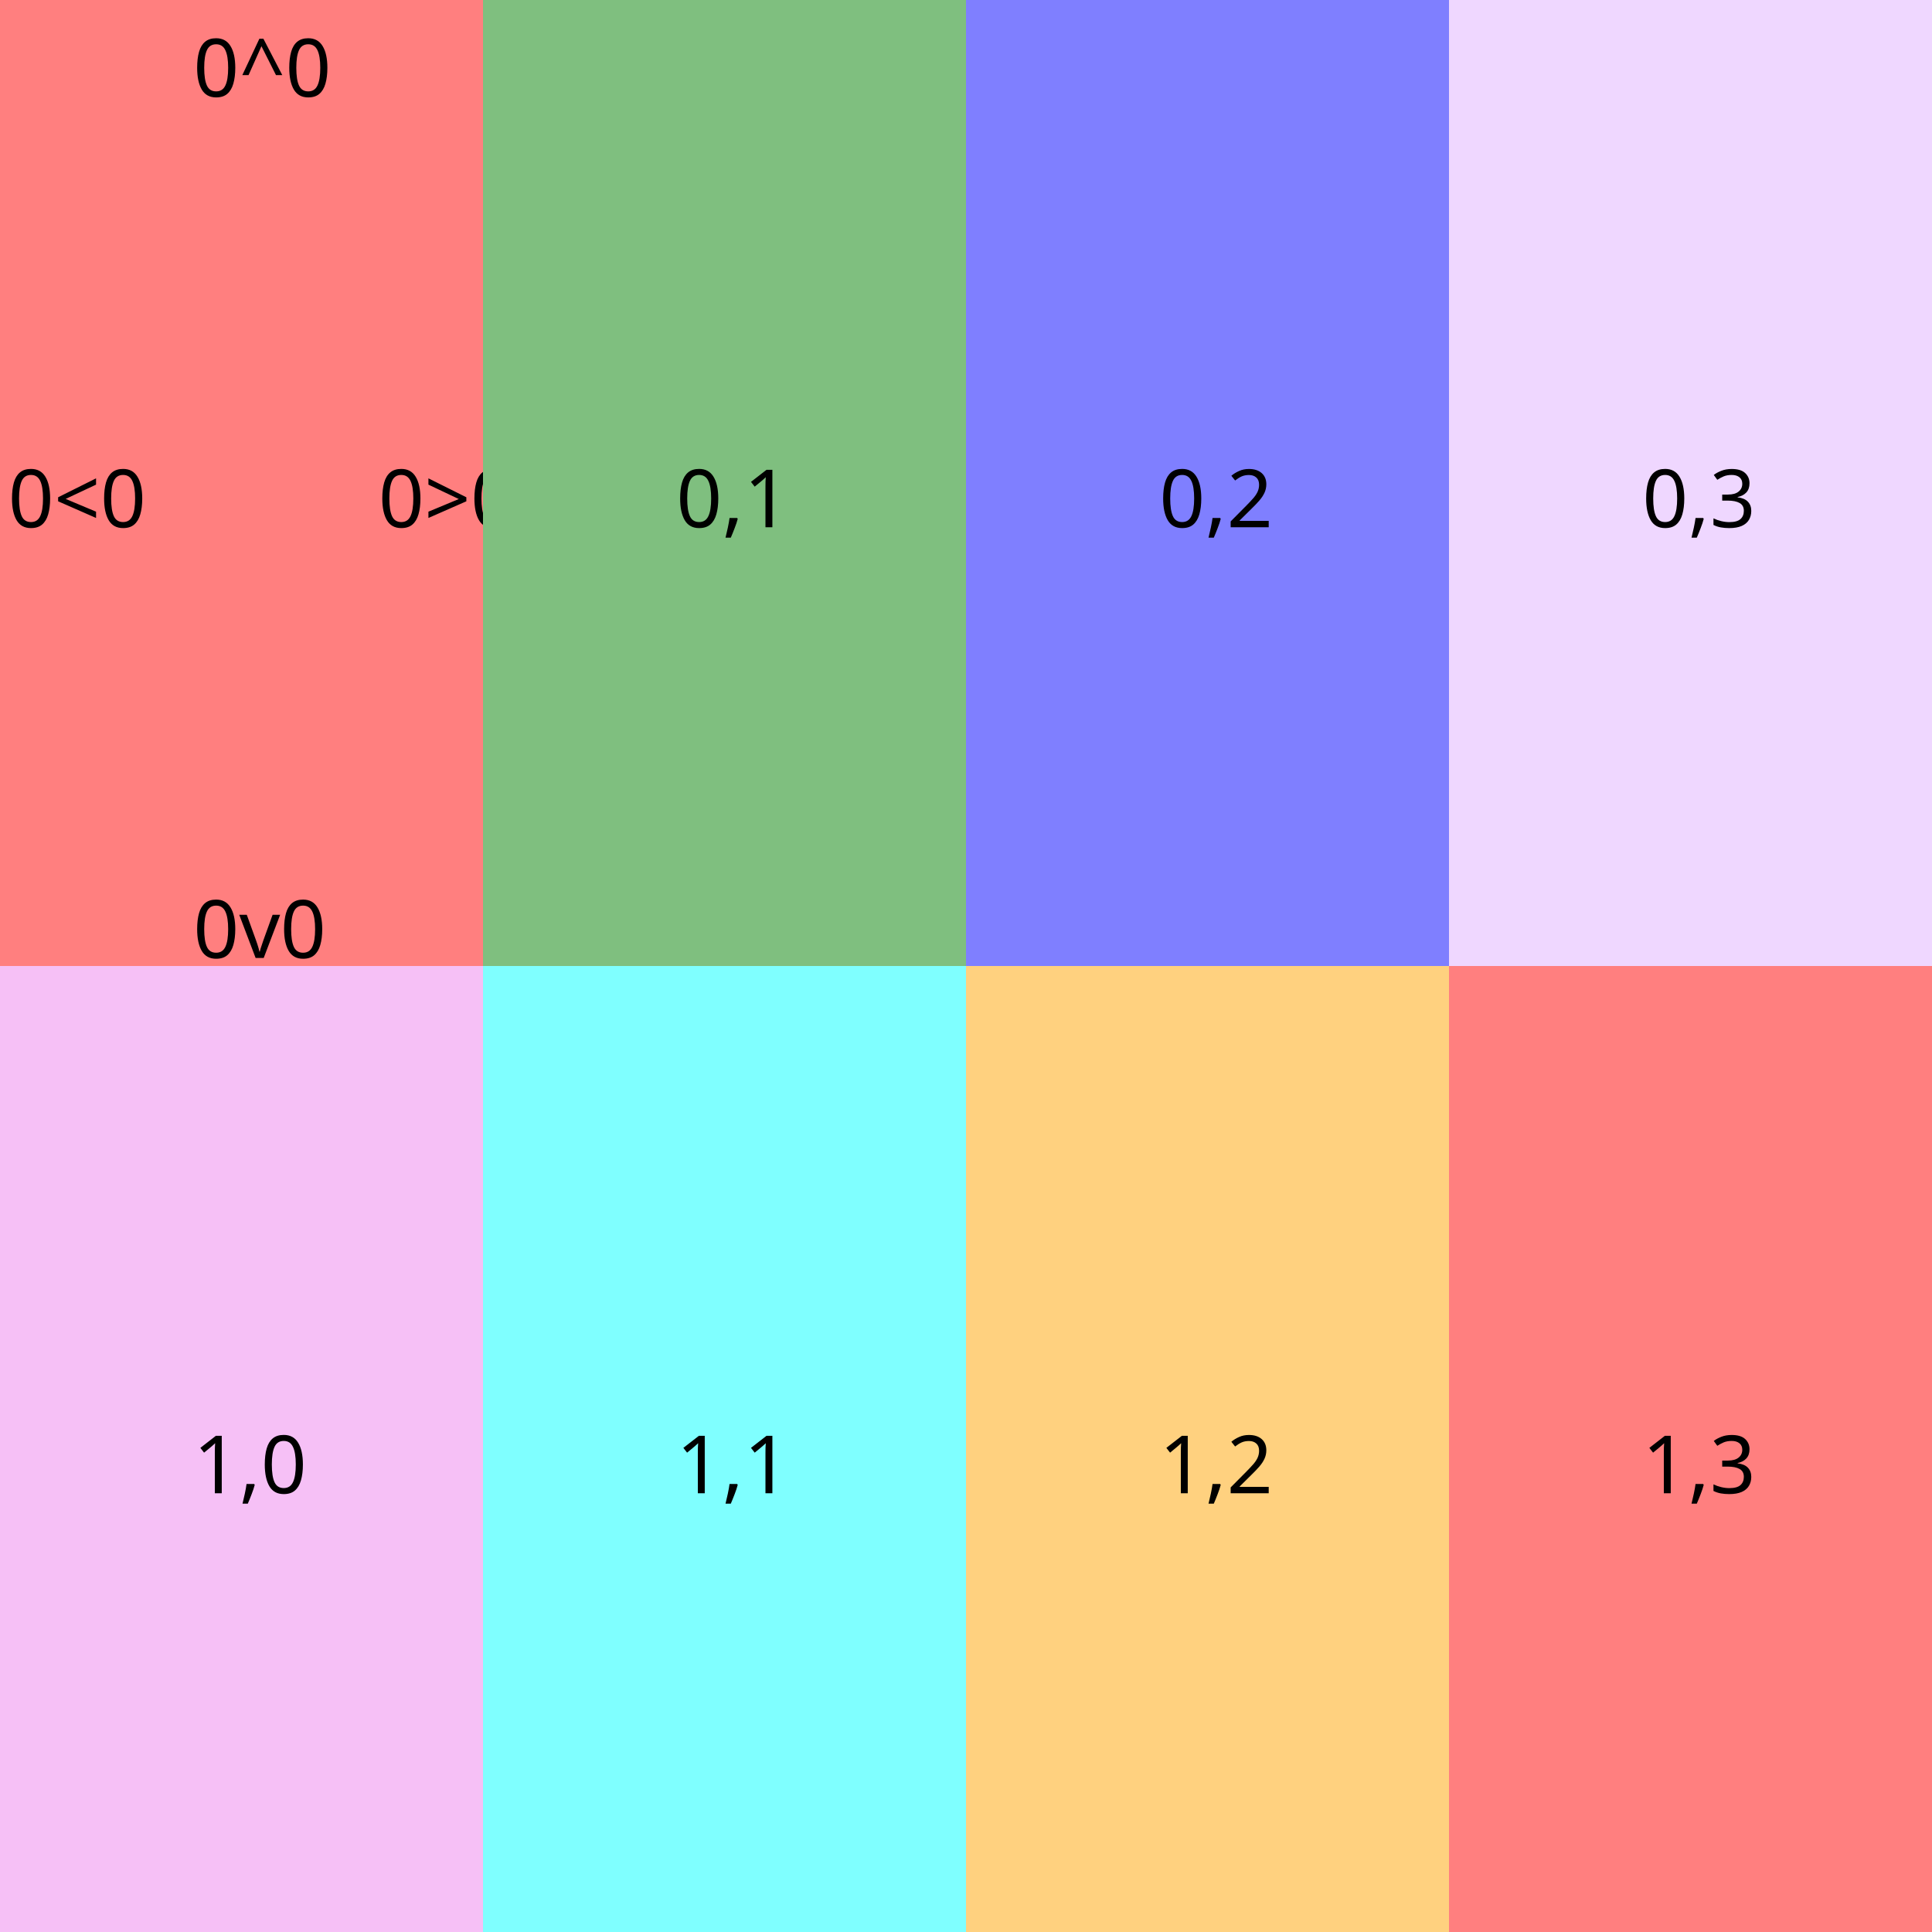
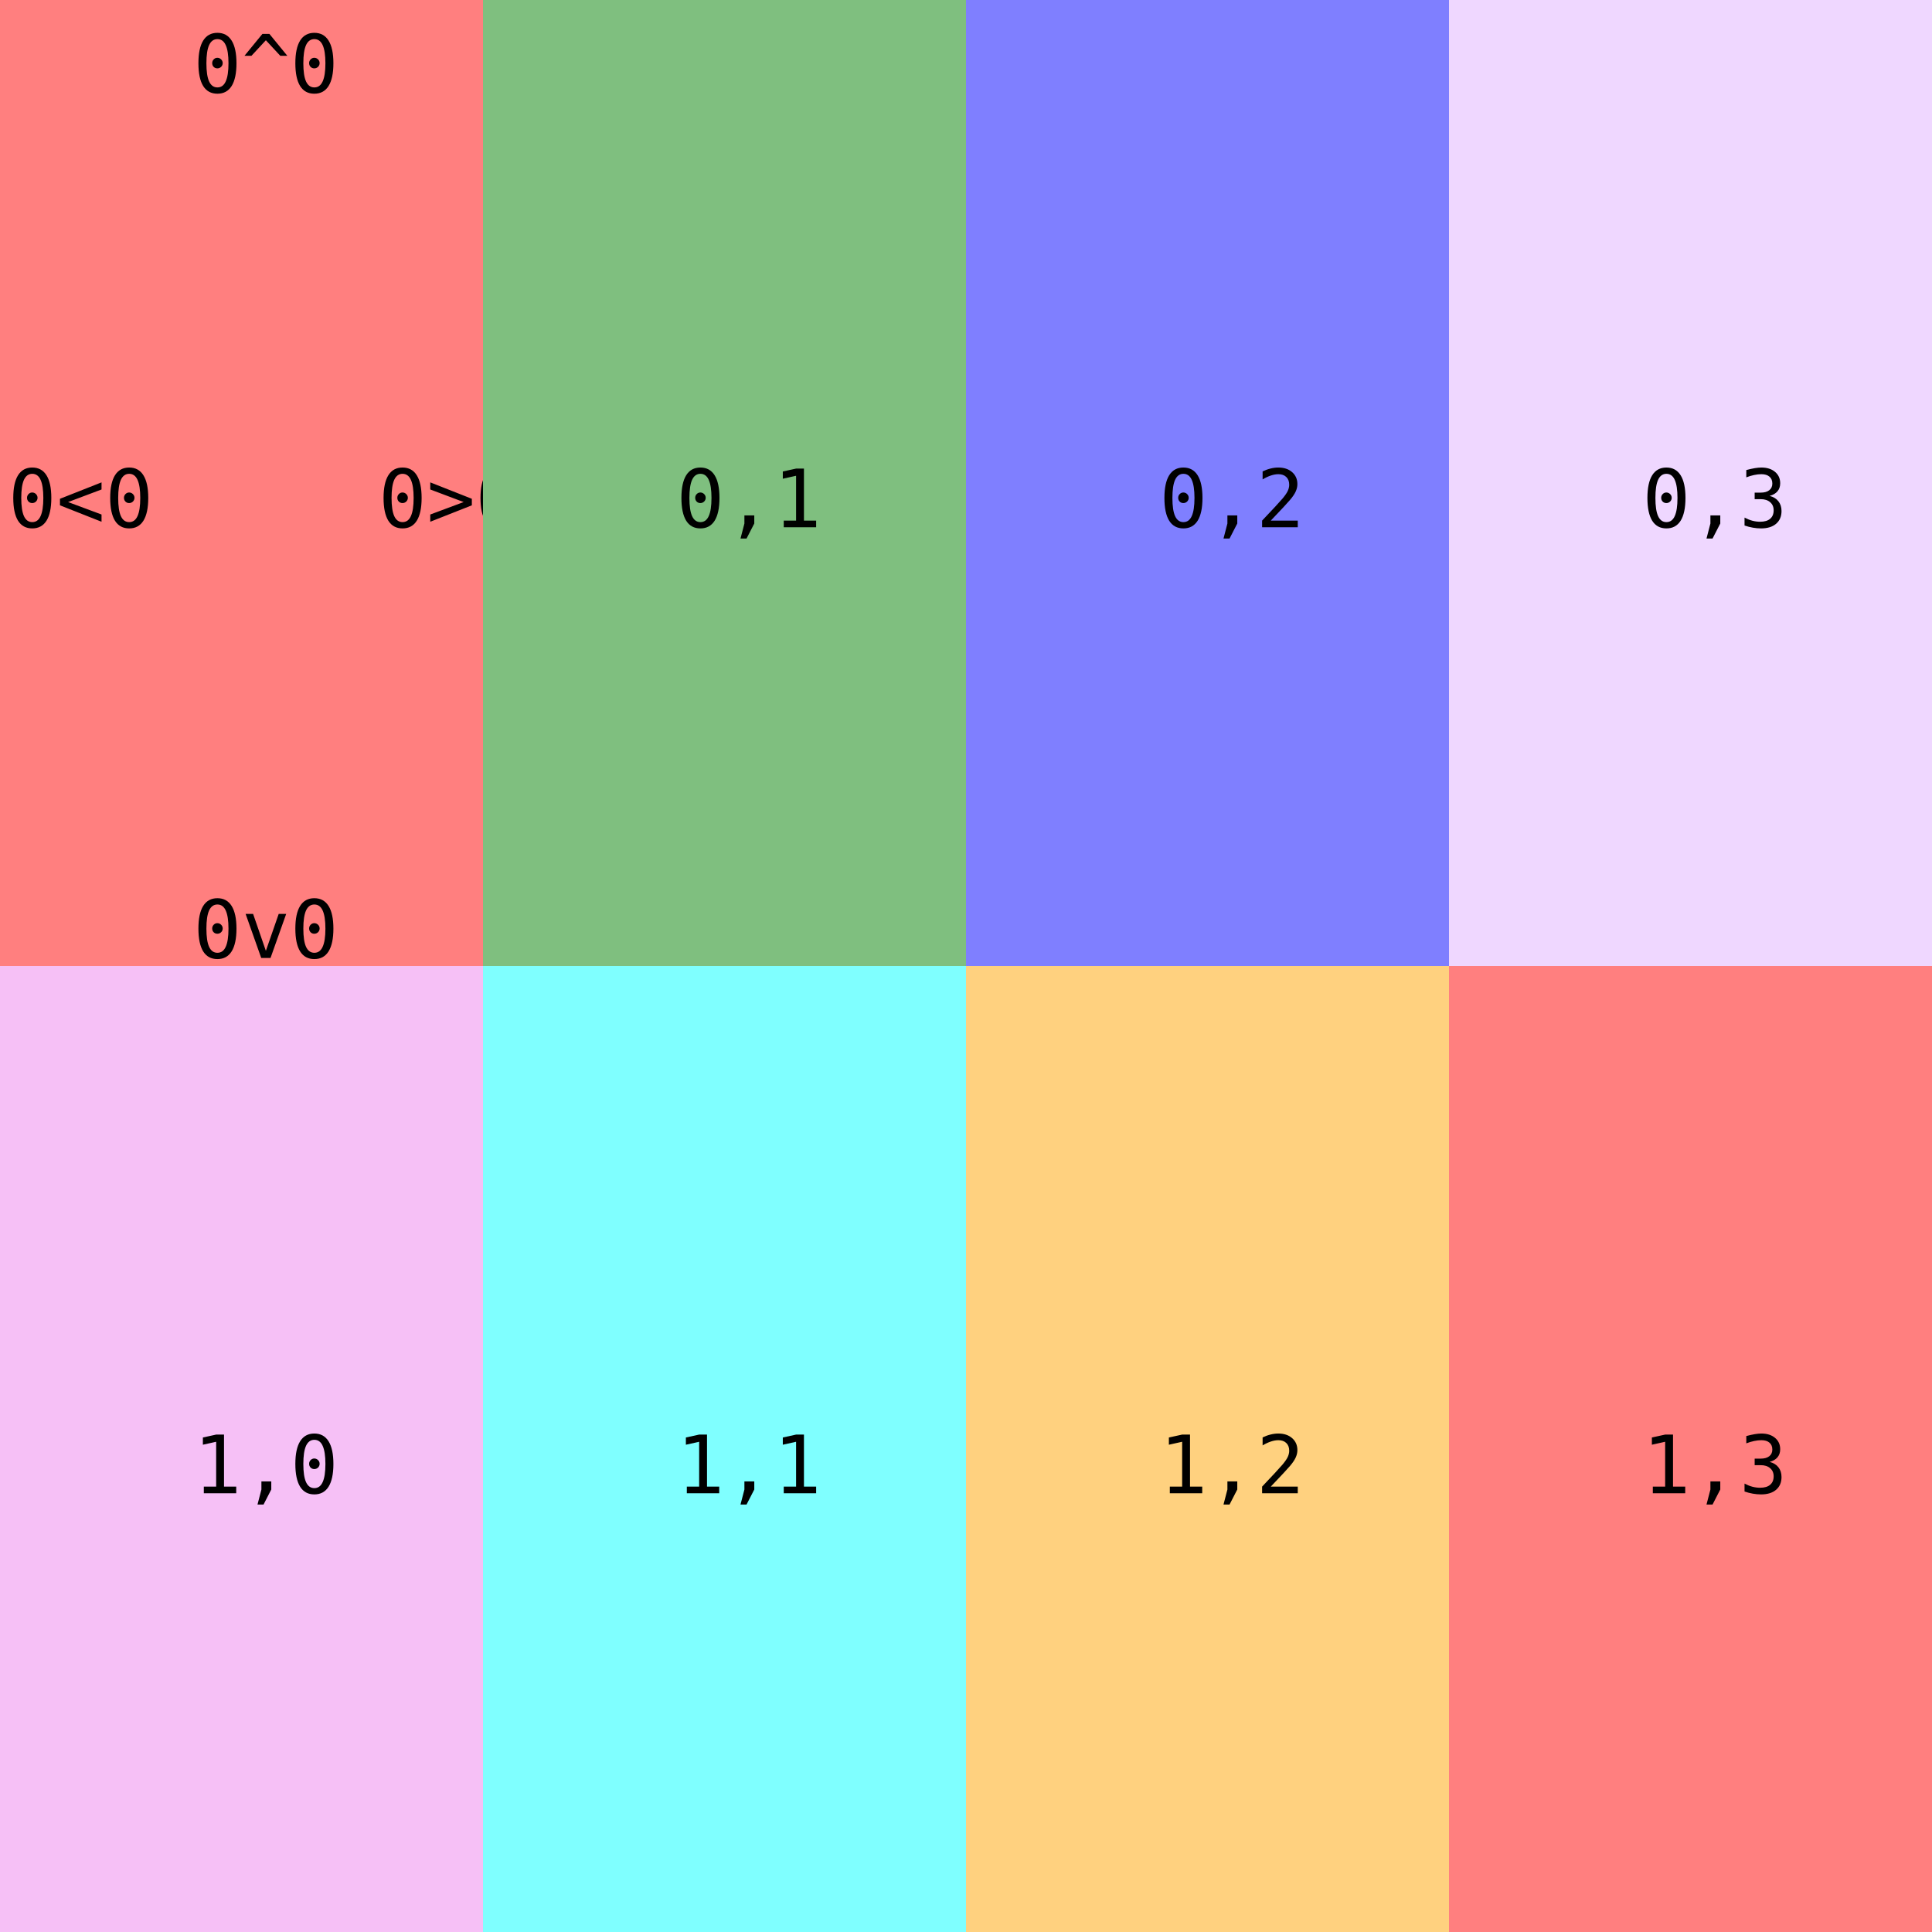
<svg xmlns="http://www.w3.org/2000/svg" version="1.1" viewBox="0 0 480 480">
  <defs>
    <clipPath id="clip_0">
      <polygon points="0 0,481 0,481 481,0 481" />
    </clipPath>
  </defs>
  <g clip-path="url(#clip_0)">
-     <path style="fill:#FFFFFF;" d="M 0,0 L 481,0 L 481,481 L 0,481 L 0,0 Z" />
-     <path style="fill:#FF0000;fill-opacity:0.50" d="M 0,0 L 120,0 L 120,240 L 0,240 L 0,0 Z" />
+     <path style="fill:#FFFFFF;" d="M 0,0 C 0,0 0,0 0,0 L 481,0 C 481,0 481,0 481,0 L 481,481 C 481,481 481,481 481,481 L 0,481 C 0,481 0,481 0,481 L 0,0 Z" />
+     <path style="fill:#FF0000;fill-opacity:0.50" d="M 0,0 C 0,0 0,0 0,0 L 120,0 C 120,0 120,0 120,0 L 120,240 C 120,240 120,240 120,240 L 0,240 C 0,240 0,240 0,240 L 0,0 Z" />
    <defs>
      <clipPath id="clip_1">
        <polygon points="0 0,120 0,120 240,0 240" />
      </clipPath>
    </defs>
    <g clip-path="url(#clip_1)">
-       <text x="48" y="24" xml:space="preserve" style="font-size:20px;font-family:Berial;fill:#000000;" textLength="24" lengthAdjust="spacingAndGlyphs">0^0</text>
+       <text x="48" y="23" xml:space="preserve" style="font-size:20px;font-family:Berial,monospace;fill:#000000;" textLength="24" lengthAdjust="spacingAndGlyphs">0^0</text>
    </g>
    <defs>
      <clipPath id="clip_2">
        <polygon points="0 0,120 0,120 240,0 240" />
      </clipPath>
    </defs>
    <g clip-path="url(#clip_2)">
-       <text x="48" y="238" xml:space="preserve" style="font-size:20px;font-family:Berial;fill:#000000;" textLength="24" lengthAdjust="spacingAndGlyphs">0v0</text>
+       <text x="48" y="238" xml:space="preserve" style="font-size:20px;font-family:Berial,monospace;fill:#000000;" textLength="24" lengthAdjust="spacingAndGlyphs">0v0</text>
    </g>
    <defs>
      <clipPath id="clip_3">
        <polygon points="0 0,120 0,120 240,0 240" />
      </clipPath>
    </defs>
    <g clip-path="url(#clip_3)">
-       <text x="2" y="131" xml:space="preserve" style="font-size:20px;font-family:Berial;fill:#000000;" textLength="24" lengthAdjust="spacingAndGlyphs">0&lt;0</text>
+       <text x="2" y="131" xml:space="preserve" style="font-size:20px;font-family:Berial,monospace;fill:#000000;" textLength="24" lengthAdjust="spacingAndGlyphs">0&lt;0</text>
    </g>
    <defs>
      <clipPath id="clip_4">
        <polygon points="0 0,120 0,120 240,0 240" />
      </clipPath>
    </defs>
    <g clip-path="url(#clip_4)">
-       <text x="94" y="131" xml:space="preserve" style="font-size:20px;font-family:Berial;fill:#000000;" textLength="24" lengthAdjust="spacingAndGlyphs">0&gt;0</text>
+       <text x="94" y="131" xml:space="preserve" style="font-size:20px;font-family:Berial,monospace;fill:#000000;" textLength="24" lengthAdjust="spacingAndGlyphs">0&gt;0</text>
    </g>
-     <path style="fill:#008000;fill-opacity:0.50" d="M 120,0 L 240,0 L 240,240 L 120,240 L 120,0 Z" />
+     <path style="fill:#008000;fill-opacity:0.50" d="M 120,0 C 120,0 120,0 120,0 L 240,0 C 240,0 240,0 240,0 L 240,240 C 240,240 240,240 240,240 L 120,240 C 120,240 120,240 120,240 L 120,0 Z" />
    <defs>
      <clipPath id="clip_5">
        <polygon points="120 0,240 0,240 240,120 240" />
      </clipPath>
    </defs>
    <g clip-path="url(#clip_5)">
-       <text x="168" y="131" xml:space="preserve" style="font-size:20px;font-family:Berial;fill:#000000;" textLength="24" lengthAdjust="spacingAndGlyphs">0,1</text>
+       <text x="168" y="131" xml:space="preserve" style="font-size:20px;font-family:Berial,monospace;fill:#000000;" textLength="24" lengthAdjust="spacingAndGlyphs">0,1</text>
    </g>
-     <path style="fill:#0000FF;fill-opacity:0.50" d="M 240,0 L 360,0 L 360,240 L 240,240 L 240,0 Z" />
+     <path style="fill:#0000FF;fill-opacity:0.50" d="M 240,0 C 240,0 240,0 240,0 L 360,0 C 360,0 360,0 360,0 L 360,240 C 360,240 360,240 360,240 L 240,240 C 240,240 240,240 240,240 L 240,0 Z" />
    <defs>
      <clipPath id="clip_6">
        <polygon points="240 0,360 0,360 240,240 240" />
      </clipPath>
    </defs>
    <g clip-path="url(#clip_6)">
-       <text x="288" y="131" xml:space="preserve" style="font-size:20px;font-family:Berial;fill:#000000;" textLength="24" lengthAdjust="spacingAndGlyphs">0,2</text>
+       <text x="288" y="131" xml:space="preserve" style="font-size:20px;font-family:Berial,monospace;fill:#000000;" textLength="24" lengthAdjust="spacingAndGlyphs">0,2</text>
    </g>
-     <path style="fill:#E0B0FF;fill-opacity:0.50" d="M 360,0 L 480,0 L 480,240 L 360,240 L 360,0 Z" />
+     <path style="fill:#E0B0FF;fill-opacity:0.50" d="M 360,0 C 360,0 360,0 360,0 L 480,0 C 480,0 480,0 480,0 L 480,240 C 480,240 480,240 480,240 L 360,240 C 360,240 360,240 360,240 L 360,0 Z" />
    <defs>
      <clipPath id="clip_7">
        <polygon points="360 0,480 0,480 240,360 240" />
      </clipPath>
    </defs>
    <g clip-path="url(#clip_7)">
-       <text x="408" y="131" xml:space="preserve" style="font-size:20px;font-family:Berial;fill:#000000;" textLength="24" lengthAdjust="spacingAndGlyphs">0,3</text>
+       <text x="408" y="131" xml:space="preserve" style="font-size:20px;font-family:Berial,monospace;fill:#000000;" textLength="24" lengthAdjust="spacingAndGlyphs">0,3</text>
    </g>
-     <path style="fill:#EE82EE;fill-opacity:0.50" d="M 0,240 L 120,240 L 120,480 L 0,480 L 0,240 Z" />
+     <path style="fill:#EE82EE;fill-opacity:0.50" d="M 0,240 C 0,240 0,240 0,240 L 120,240 C 120,240 120,240 120,240 L 120,480 C 120,480 120,480 120,480 L 0,480 C 0,480 0,480 0,480 L 0,240 Z" />
    <defs>
      <clipPath id="clip_8">
        <polygon points="0 240,120 240,120 480,0 480" />
      </clipPath>
    </defs>
    <g clip-path="url(#clip_8)">
-       <text x="48" y="371" xml:space="preserve" style="font-size:20px;font-family:Berial;fill:#000000;" textLength="24" lengthAdjust="spacingAndGlyphs">1,0</text>
+       <text x="48" y="371" xml:space="preserve" style="font-size:20px;font-family:Berial,monospace;fill:#000000;" textLength="24" lengthAdjust="spacingAndGlyphs">1,0</text>
    </g>
-     <path style="fill:#00FFFF;fill-opacity:0.50" d="M 120,240 L 240,240 L 240,480 L 120,480 L 120,240 Z" />
+     <path style="fill:#00FFFF;fill-opacity:0.50" d="M 120,240 C 120,240 120,240 120,240 L 240,240 C 240,240 240,240 240,240 L 240,480 C 240,480 240,480 240,480 L 120,480 C 120,480 120,480 120,480 L 120,240 Z" />
    <defs>
      <clipPath id="clip_9">
        <polygon points="120 240,240 240,240 480,120 480" />
      </clipPath>
    </defs>
    <g clip-path="url(#clip_9)">
-       <text x="168" y="371" xml:space="preserve" style="font-size:20px;font-family:Berial;fill:#000000;" textLength="24" lengthAdjust="spacingAndGlyphs">1,1</text>
+       <text x="168" y="371" xml:space="preserve" style="font-size:20px;font-family:Berial,monospace;fill:#000000;" textLength="24" lengthAdjust="spacingAndGlyphs">1,1</text>
    </g>
-     <path style="fill:#FFA500;fill-opacity:0.50" d="M 240,240 L 360,240 L 360,480 L 240,480 L 240,240 Z" />
+     <path style="fill:#FFA500;fill-opacity:0.50" d="M 240,240 C 240,240 240,240 240,240 L 360,240 C 360,240 360,240 360,240 L 360,480 C 360,480 360,480 360,480 L 240,480 C 240,480 240,480 240,480 L 240,240 Z" />
    <defs>
      <clipPath id="clip_10">
        <polygon points="240 240,360 240,360 480,240 480" />
      </clipPath>
    </defs>
    <g clip-path="url(#clip_10)">
-       <text x="288" y="371" xml:space="preserve" style="font-size:20px;font-family:Berial;fill:#000000;" textLength="24" lengthAdjust="spacingAndGlyphs">1,2</text>
+       <text x="288" y="371" xml:space="preserve" style="font-size:20px;font-family:Berial,monospace;fill:#000000;" textLength="24" lengthAdjust="spacingAndGlyphs">1,2</text>
    </g>
-     <path style="fill:#FF0000;fill-opacity:0.50" d="M 360,240 L 480,240 L 480,480 L 360,480 L 360,240 Z" />
+     <path style="fill:#FF0000;fill-opacity:0.50" d="M 360,240 C 360,240 360,240 360,240 L 480,240 C 480,240 480,240 480,240 L 480,480 C 480,480 480,480 480,480 L 360,480 C 360,480 360,480 360,480 L 360,240 Z" />
    <defs>
      <clipPath id="clip_11">
        <polygon points="360 240,480 240,480 480,360 480" />
      </clipPath>
    </defs>
    <g clip-path="url(#clip_11)">
-       <text x="408" y="371" xml:space="preserve" style="font-size:20px;font-family:Berial;fill:#000000;" textLength="24" lengthAdjust="spacingAndGlyphs">1,3</text>
+       <text x="408" y="371" xml:space="preserve" style="font-size:20px;font-family:Berial,monospace;fill:#000000;" textLength="24" lengthAdjust="spacingAndGlyphs">1,3</text>
    </g>
  </g>
</svg>
